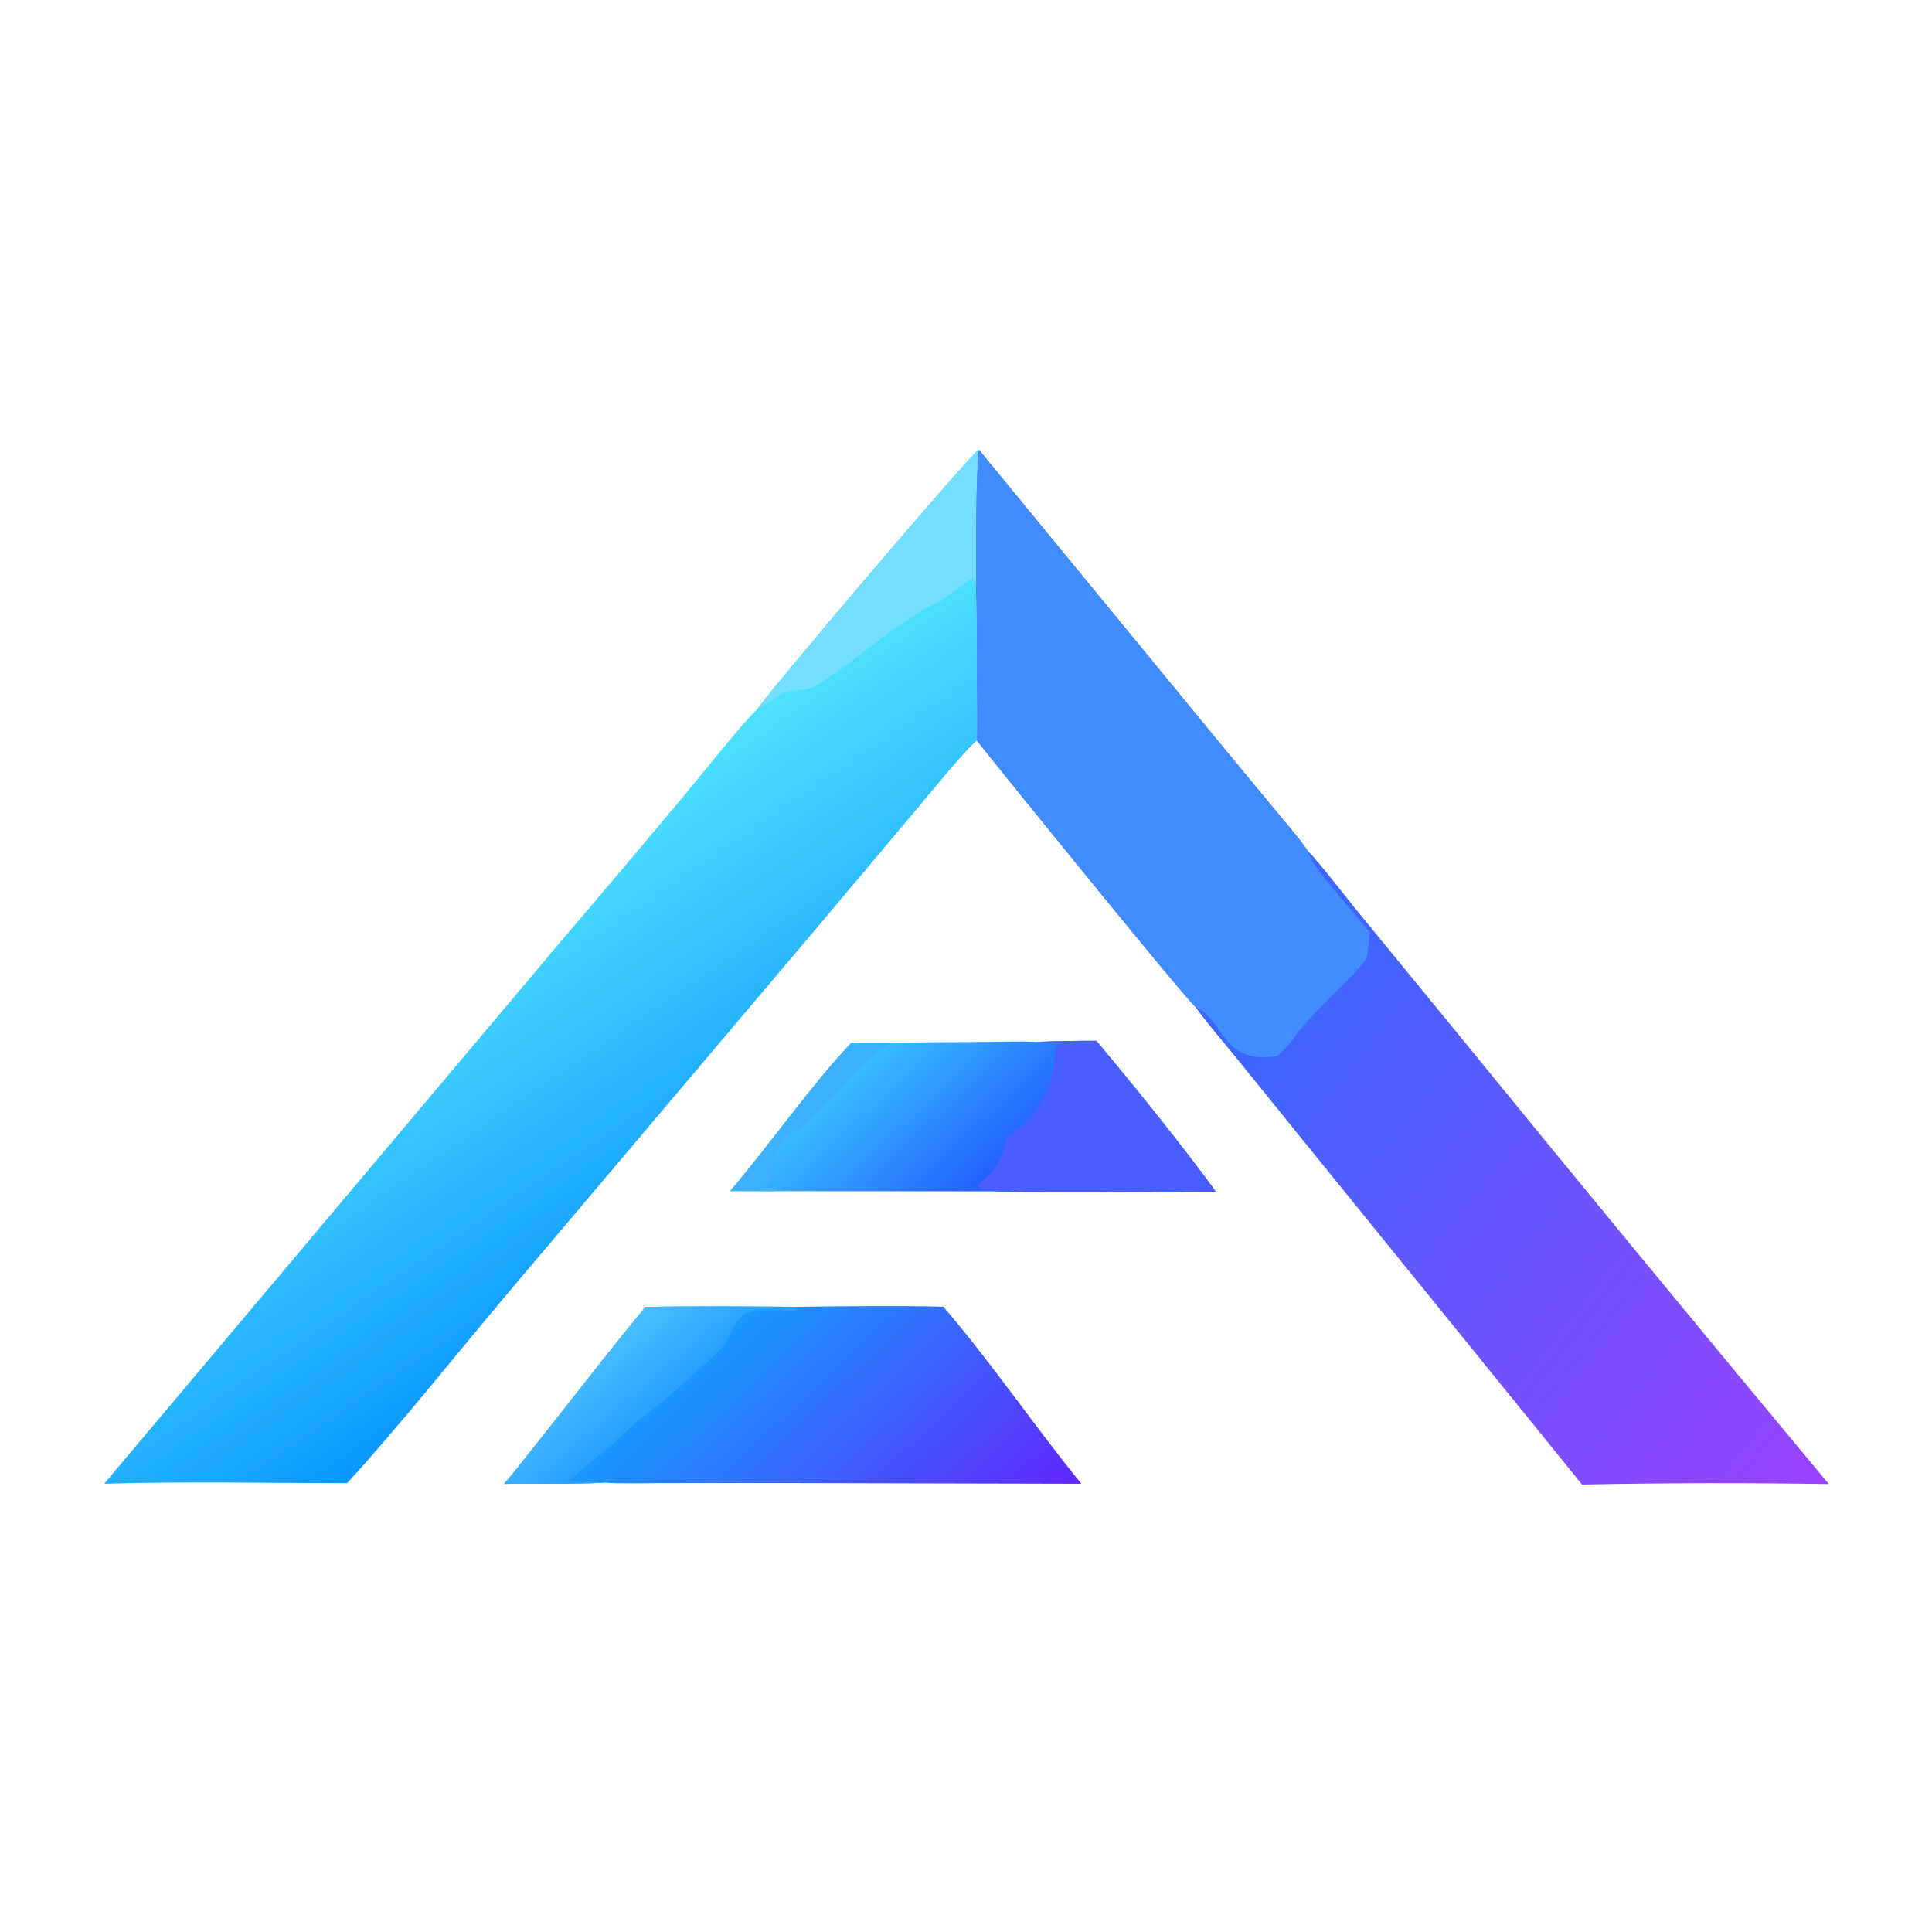
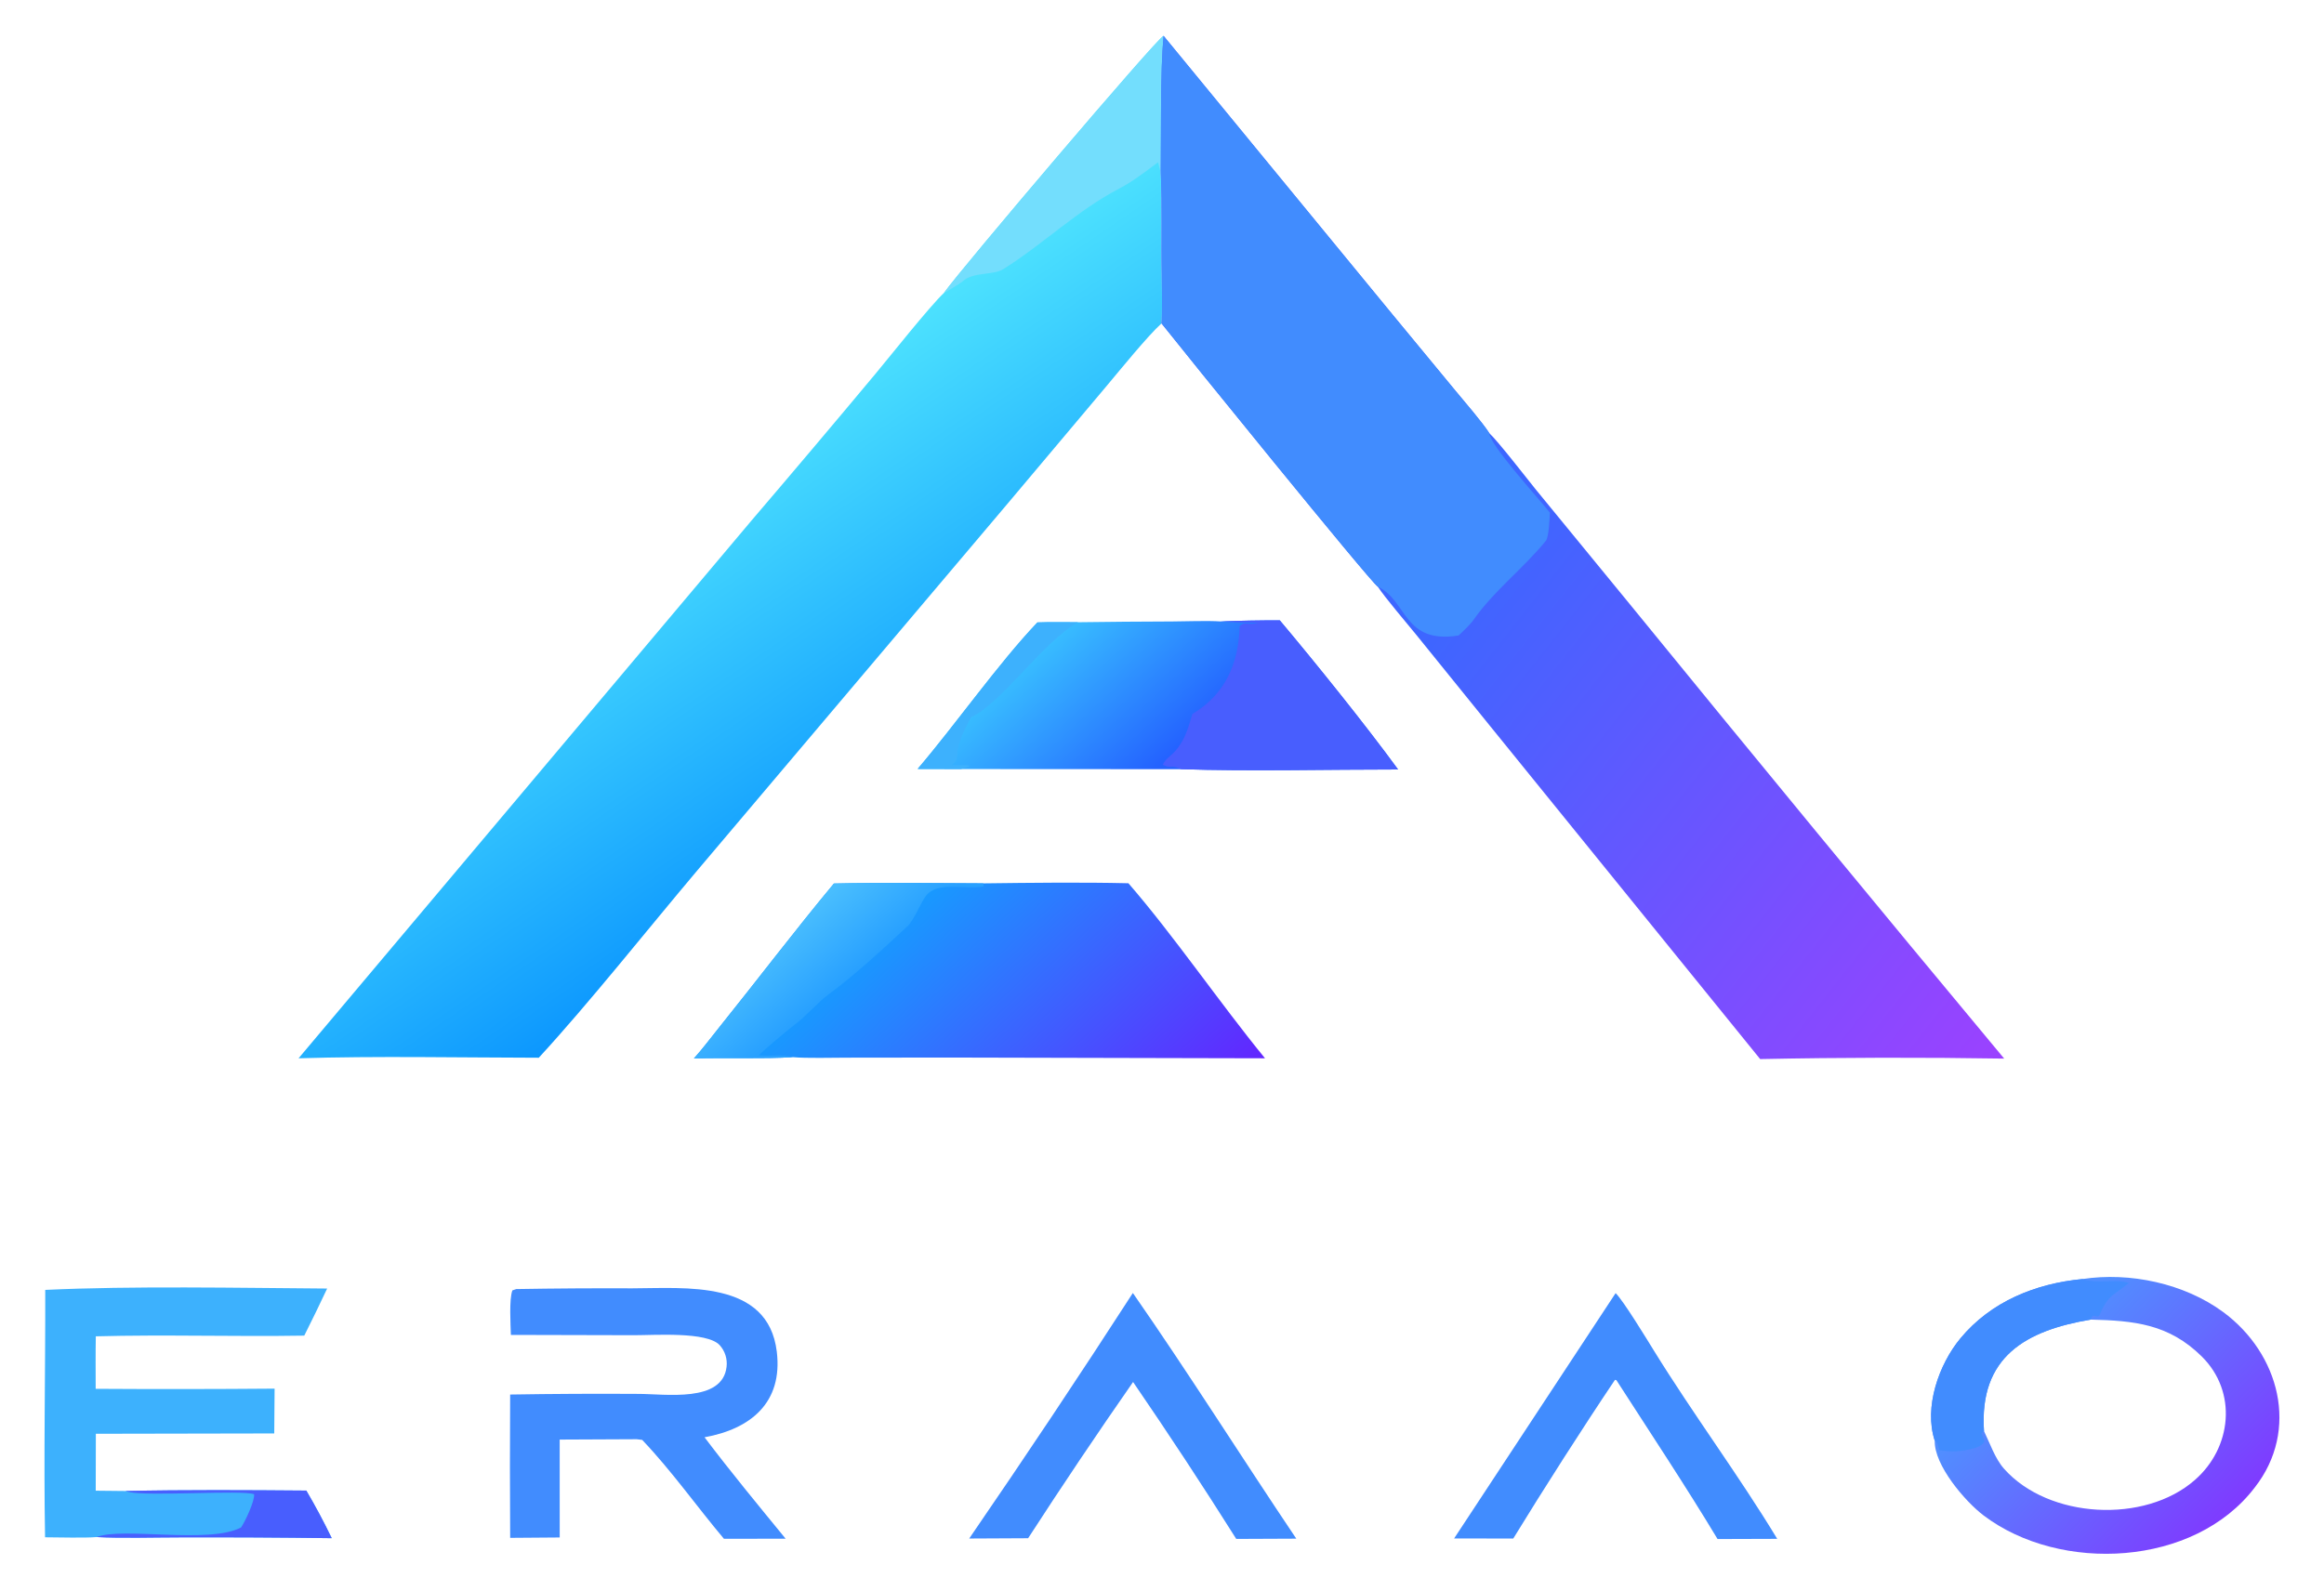
- <svg xmlns="http://www.w3.org/2000/svg" viewBox="960 660 2150 2150" fill="none">
+ <svg xmlns="http://www.w3.org/2000/svg" viewBox="740 1120 2615 1790" fill="none">
  <defs>
    <linearGradient id="gradient_0" gradientUnits="userSpaceOnUse" x1="1726.509" y1="2043.589" x2="1472.981" y2="1672.096">
      <stop offset="0" stop-color="#0D98FE" />
      <stop offset="1" stop-color="#4DE2FE" />
    </linearGradient>
  </defs>
  <defs>
    <linearGradient id="gradient_1" gradientUnits="userSpaceOnUse" x1="2985.896" y1="2303.591" x2="2356.648" y2="1808.309">
      <stop offset="0" stop-color="#9A42FF" />
      <stop offset="1" stop-color="#3D66FF" />
    </linearGradient>
  </defs>
  <defs>
    <linearGradient id="gradient_2" gradientUnits="userSpaceOnUse" x1="3231.18" y1="2833.414" x2="3034.669" y2="2639.721">
      <stop offset="0" stop-color="#7E3CFF" />
      <stop offset="1" stop-color="#518EFF" />
    </linearGradient>
  </defs>
  <defs>
    <linearGradient id="gradient_3" gradientUnits="userSpaceOnUse" x1="2013.643" y1="2438.715" x2="1747.025" y2="2156.744">
      <stop offset="0" stop-color="#6128FF" />
      <stop offset="1" stop-color="#189AFF" />
    </linearGradient>
  </defs>
  <defs>
    <linearGradient id="gradient_4" gradientUnits="userSpaceOnUse" x1="1620.788" y1="2168.747" x2="1678.385" y2="2235.953">
      <stop offset="0" stop-color="#49BEFE" />
      <stop offset="1" stop-color="#28A0FF" />
    </linearGradient>
  </defs>
  <defs>
    <linearGradient id="gradient_5" gradientUnits="userSpaceOnUse" x1="2044.188" y1="1981.684" x2="1917.331" y2="1845.169">
      <stop offset="0" stop-color="#2462FF" />
      <stop offset="1" stop-color="#38BDFF" />
    </linearGradient>
  </defs>
  <g id="eraao-emblem">
    <path fill="url(#gradient_0)" d="M1802.25 1449.52C1821.59 1422.3 2041.85 1163 2049.25 1160.34C2045.45 1202 2046.66 1270.82 2046.11 1314.55C2047.93 1351.83 2046.45 1391.98 2047.28 1429.6C2047.45 1437.25 2047.93 1478.3 2046.96 1484C2030.91 1498.59 2000.43 1536.3 1985.1 1554.52L1874.07 1686.5L1523.02 2101.61C1468.18 2166.64 1402.83 2249.05 1346.26 2310.53C1259.22 2310.38 1162.4 2308.48 1075.95 2311.17L1585.07 1706.52C1632.03 1651.58 1678.66 1596.37 1724.96 1540.89C1742.06 1520.4 1784.87 1466.24 1802.25 1449.52Z" />
    <path fill="#73DEFD" d="M1802.25 1449.52C1821.59 1422.3 2041.85 1163 2049.25 1160.34C2045.45 1202 2046.66 1270.82 2046.11 1314.55L2043.04 1302.65C2030.53 1312.03 2013.99 1324.67 2000.24 1331.78C1952.32 1356.59 1914.6 1394.21 1869.15 1422.8C1857.27 1430.28 1834.57 1425.5 1822.49 1437.27C1820.84 1438.67 1804.92 1448.44 1802.25 1449.52Z" />
    <path fill="url(#gradient_1)" d="M2049.25 1160.34L2306.35 1473.38L2378.02 1560.2C2387.56 1571.73 2408.27 1595.72 2415.87 1607.65C2425.46 1616.4 2458.6 1659.22 2468.18 1671.06L2573.39 1799.41C2713.07 1970.85 2853.66 2141.55 2995.14 2311.51C2903.62 2310.04 2812.07 2310.22 2720.55 2312.04L2416.65 1937.16L2333.26 1834.08C2322.9 1821.31 2298.6 1792.94 2290.32 1780.3C2281.87 1774.91 2068.42 1511.3 2046.96 1484C2047.93 1478.3 2047.45 1437.25 2047.28 1429.6C2046.45 1391.98 2047.93 1351.83 2046.11 1314.55C2046.66 1270.82 2045.45 1202 2049.25 1160.34Z" />
    <path fill="#418CFE" d="M2049.25 1160.34L2306.35 1473.38L2378.02 1560.2C2387.56 1571.73 2408.27 1595.72 2415.87 1607.65C2415.85 1620.24 2472.58 1682.53 2483.98 1697.01C2483.6 1703.15 2482.86 1724.5 2479.45 1728.69C2454.05 1759.85 2421.52 1784.39 2398.29 1817.32C2393.85 1823.62 2386.88 1829.94 2381.19 1835.27C2318.63 1845.19 2323.77 1796.08 2290.32 1780.3C2281.87 1774.91 2068.42 1511.3 2046.96 1484C2047.93 1478.3 2047.45 1437.25 2047.28 1429.6C2046.45 1391.98 2047.93 1351.83 2046.11 1314.55C2046.66 1270.82 2045.45 1202 2049.25 1160.34Z" />
    <path fill="url(#gradient_3)" d="M1846.29 2114.26C1899.05 2113.62 1957.13 2112.9 2009.7 2114.14C2060.71 2172.96 2112.73 2249.24 2163.4 2311.16L1807.04 2310.32L1692.82 2310.46C1677.36 2310.48 1646.98 2311.28 1632.2 2309.89C1600.03 2311.95 1555.01 2310.3 1520.79 2311.36C1530.69 2300.34 1540.05 2287.84 1549.35 2276.26C1592.49 2222.57 1634.28 2167.41 1678.33 2114.46C1732.9 2113.19 1791.45 2114.03 1846.29 2114.26Z" />
    <path fill="url(#gradient_4)" d="M1678.33 2114.46C1732.9 2113.19 1791.45 2114.03 1846.29 2114.26L1846.97 2117.7C1824.31 2121.6 1795.15 2111.4 1781.91 2128.32C1776.29 2135.5 1768.22 2155.93 1761.42 2162.23C1731.86 2189.63 1702.9 2216.91 1670.33 2240.73C1661.38 2247.27 1646.04 2264.63 1634.83 2272.88C1628.59 2277.47 1597.4 2303.47 1594.01 2307.74C1608.22 2309.2 1618.48 2306.24 1632.2 2309.89C1600.03 2311.95 1555.01 2310.3 1520.79 2311.36C1530.69 2300.34 1540.05 2287.84 1549.35 2276.26C1592.49 2222.57 1634.28 2167.41 1678.33 2114.46Z" />
    <path fill="url(#gradient_5)" d="M2113.34 1819.45C2135.56 1818.58 2157.8 1818.17 2180.04 1818.22C2219.8 1865.5 2277.06 1936.59 2313.13 1986.09C2237.04 1986.03 2144 1988.26 2069.1 1985.75L1821.21 1985.61L1772.51 1985.49C1815.41 1935.23 1863.47 1866.63 1907.28 1820.57C1921.87 1819.98 1938.33 1820.34 1953.08 1820.34C1988.41 1819.87 2023.74 1819.58 2059.07 1819.48C2073.98 1819.39 2099.06 1818.45 2113.34 1819.45Z" />
    <path fill="#485EFE" d="M2113.34 1819.45C2135.56 1818.58 2157.8 1818.17 2180.04 1818.22C2219.8 1865.5 2277.06 1936.59 2313.13 1986.09C2237.04 1986.03 2144 1988.26 2069.1 1985.75C2056.69 1980.02 2058.24 1985.81 2048.43 1980.71C2051.66 1973.89 2056.6 1971.68 2061.94 1965.85C2073.22 1953.52 2077.04 1939.09 2081.73 1923.58C2118.78 1901.59 2133.79 1866.43 2134.84 1824.96C2141.06 1818.56 2143.3 1824.29 2156.14 1820.94C2141.42 1820.73 2128.02 1820.39 2113.34 1819.45Z" />
    <path fill="#3DB1FD" d="M1907.28 1820.57C1921.87 1819.98 1938.33 1820.34 1953.08 1820.34C1913.74 1842.1 1867.67 1911.09 1832.81 1927.17C1826.26 1939.43 1818.12 1954.34 1817.29 1968.09C1816.82 1976.03 1815.88 1976.56 1811.12 1981.11L1829.65 1981.34L1830.57 1982.64L1821.21 1985.61L1772.51 1985.49C1815.41 1935.23 1863.47 1866.63 1907.28 1820.57Z" />
  </g>
+   <g id="eraao-wordmark">
+     <path fill="url(#gradient_2)" d="M3083.01 2559.65C3136.62 2551.43 3197.88 2564.68 3241.41 2596.66C3304.85 2643.27 3327.88 2729.5 3277.05 2794.28C3209.17 2883.52 3058.28 2891.04 2972.03 2825.77C2951.17 2809.98 2916.12 2769.05 2916.99 2741.52C2904.67 2704 2921.55 2655.73 2945.92 2626.36C2980.37 2584.86 3030.41 2564.72 3083.01 2559.65ZM2972.43 2730.76C2979.06 2744.29 2984.75 2761.65 2995.03 2773.21C3045.1 2829.58 3153.39 2835.35 3209.69 2785.79C3251.17 2749.65 3257.95 2686.72 3217.4 2646.72C3180.19 2610.02 3141.21 2606.51 3092.52 2605.27C3019.98 2617.42 2966.74 2646.84 2972.43 2730.76Z" />
+     <path fill="#418CFE" d="M2916.99 2741.52C2904.67 2704 2921.55 2655.73 2945.92 2626.36C2980.37 2584.86 3030.41 2564.72 3083.01 2559.65C3100.82 2565.3 3119.28 2559.23 3135.54 2563.9C3119.8 2577.45 3112.24 2576.67 3102.97 2599.05C3099.96 2606.32 3094.98 2595.54 3092.52 2605.27C3019.98 2617.42 2966.74 2646.84 2972.43 2730.76L2969.55 2733.28L2970.58 2735.76C2971.75 2738.66 2972.12 2739.73 2972.93 2742.66C2969.99 2747.34 2964.98 2749.12 2959.68 2750.53C2947.51 2753.81 2934.77 2754.4 2922.35 2752.24C2920.58 2747.19 2920.5 2743.5 2916.99 2741.52Z" />
+     <path fill="#3DB1FD" d="M790.908 2571.85C888.853 2567.22 1008.87 2569.63 1108.12 2570.31C1099.78 2588.09 1091.19 2605.77 1082.37 2623.32C1004.26 2624.6 926.252 2622.02 847.81 2624.1C847.421 2643.59 847.662 2663.64 847.658 2683.18C914.768 2683.61 981.88 2683.54 1048.99 2682.98L1048.59 2733.41L847.851 2733.79L847.715 2797.85L880.965 2798.19C947.177 2796.78 1018.26 2797.17 1084.67 2797.72C1094.92 2815.19 1104.46 2833.06 1113.28 2851.29C1056.35 2850.51 999.409 2850.21 942.469 2850.39C914.649 2850.4 875.951 2851.5 848.802 2850.04C834.457 2851.24 806.107 2850.31 790.704 2850.3C789.058 2759.55 791.143 2663.27 790.908 2571.85Z" />
+     <path fill="#485EFE" d="M880.965 2798.19C947.177 2796.78 1018.26 2797.17 1084.67 2797.72C1094.92 2815.19 1104.46 2833.06 1113.28 2851.29C1056.35 2850.51 999.409 2850.21 942.469 2850.39C914.649 2850.4 875.951 2851.5 848.802 2850.04C877.488 2838.36 974.921 2858.28 1011.23 2839.26C1015.94 2832.35 1026.73 2809.44 1025.93 2801.84C1013.2 2796.81 906.107 2804.48 884.707 2799.24C883.46 2798.89 882.212 2798.54 880.965 2798.19Z" />
+     <path fill="#418CFE" d="M1320.89 2570.91C1364.37 2570.17 1407.85 2569.89 1451.34 2570.08C1511.08 2569.97 1604.25 2560.25 1614.06 2641.37C1621.01 2698.78 1584.54 2728.44 1532.76 2737.73C1561.75 2776.16 1593.47 2814.59 1624.02 2851.9L1554.58 2851.97C1523.8 2815.4 1495.5 2775.16 1462.59 2740.67C1460.56 2740.42 1458.53 2740.17 1456.5 2739.92L1369.77 2740.32L1369.8 2850.5L1314.05 2850.93C1313.69 2797.16 1313.69 2743.39 1314.03 2689.62C1362.05 2688.83 1410.07 2688.59 1458.1 2688.9C1488.79 2688.89 1553.03 2699.11 1557.55 2658.37C1558.6 2649.51 1555.77 2640.63 1549.78 2634.02C1535.45 2618.5 1475.76 2622.92 1453.23 2622.85L1314.85 2622.51C1314.5 2610.93 1312.78 2582.47 1316.53 2572.41L1320.89 2570.91Z" />
+     <path fill="#418CFE" d="M2014.71 2575.32C2076.89 2664.65 2137.51 2760.99 2198.61 2851.84L2131.05 2852.13C2093.49 2792.52 2054.78 2733.63 2014.96 2675.5C1974.61 2733.45 1935.23 2792.07 1896.86 2851.35L1830.56 2851.68C1893.25 2760.43 1954.63 2668.31 2014.71 2575.32Z" />
+     <path fill="#418CFE" d="M2557.9 2575.5C2566.01 2582.89 2594.23 2629.24 2601.07 2640.31C2645.23 2711.8 2696.33 2780.36 2739.77 2852.05L2672.62 2852.26C2636.94 2792.95 2596.38 2731.85 2558.79 2673.45L2557.21 2673.07C2520.68 2727.41 2476.81 2796.06 2442.74 2851.69L2376.19 2851.61L2557.9 2575.5Z" />
+   </g>
</svg>
